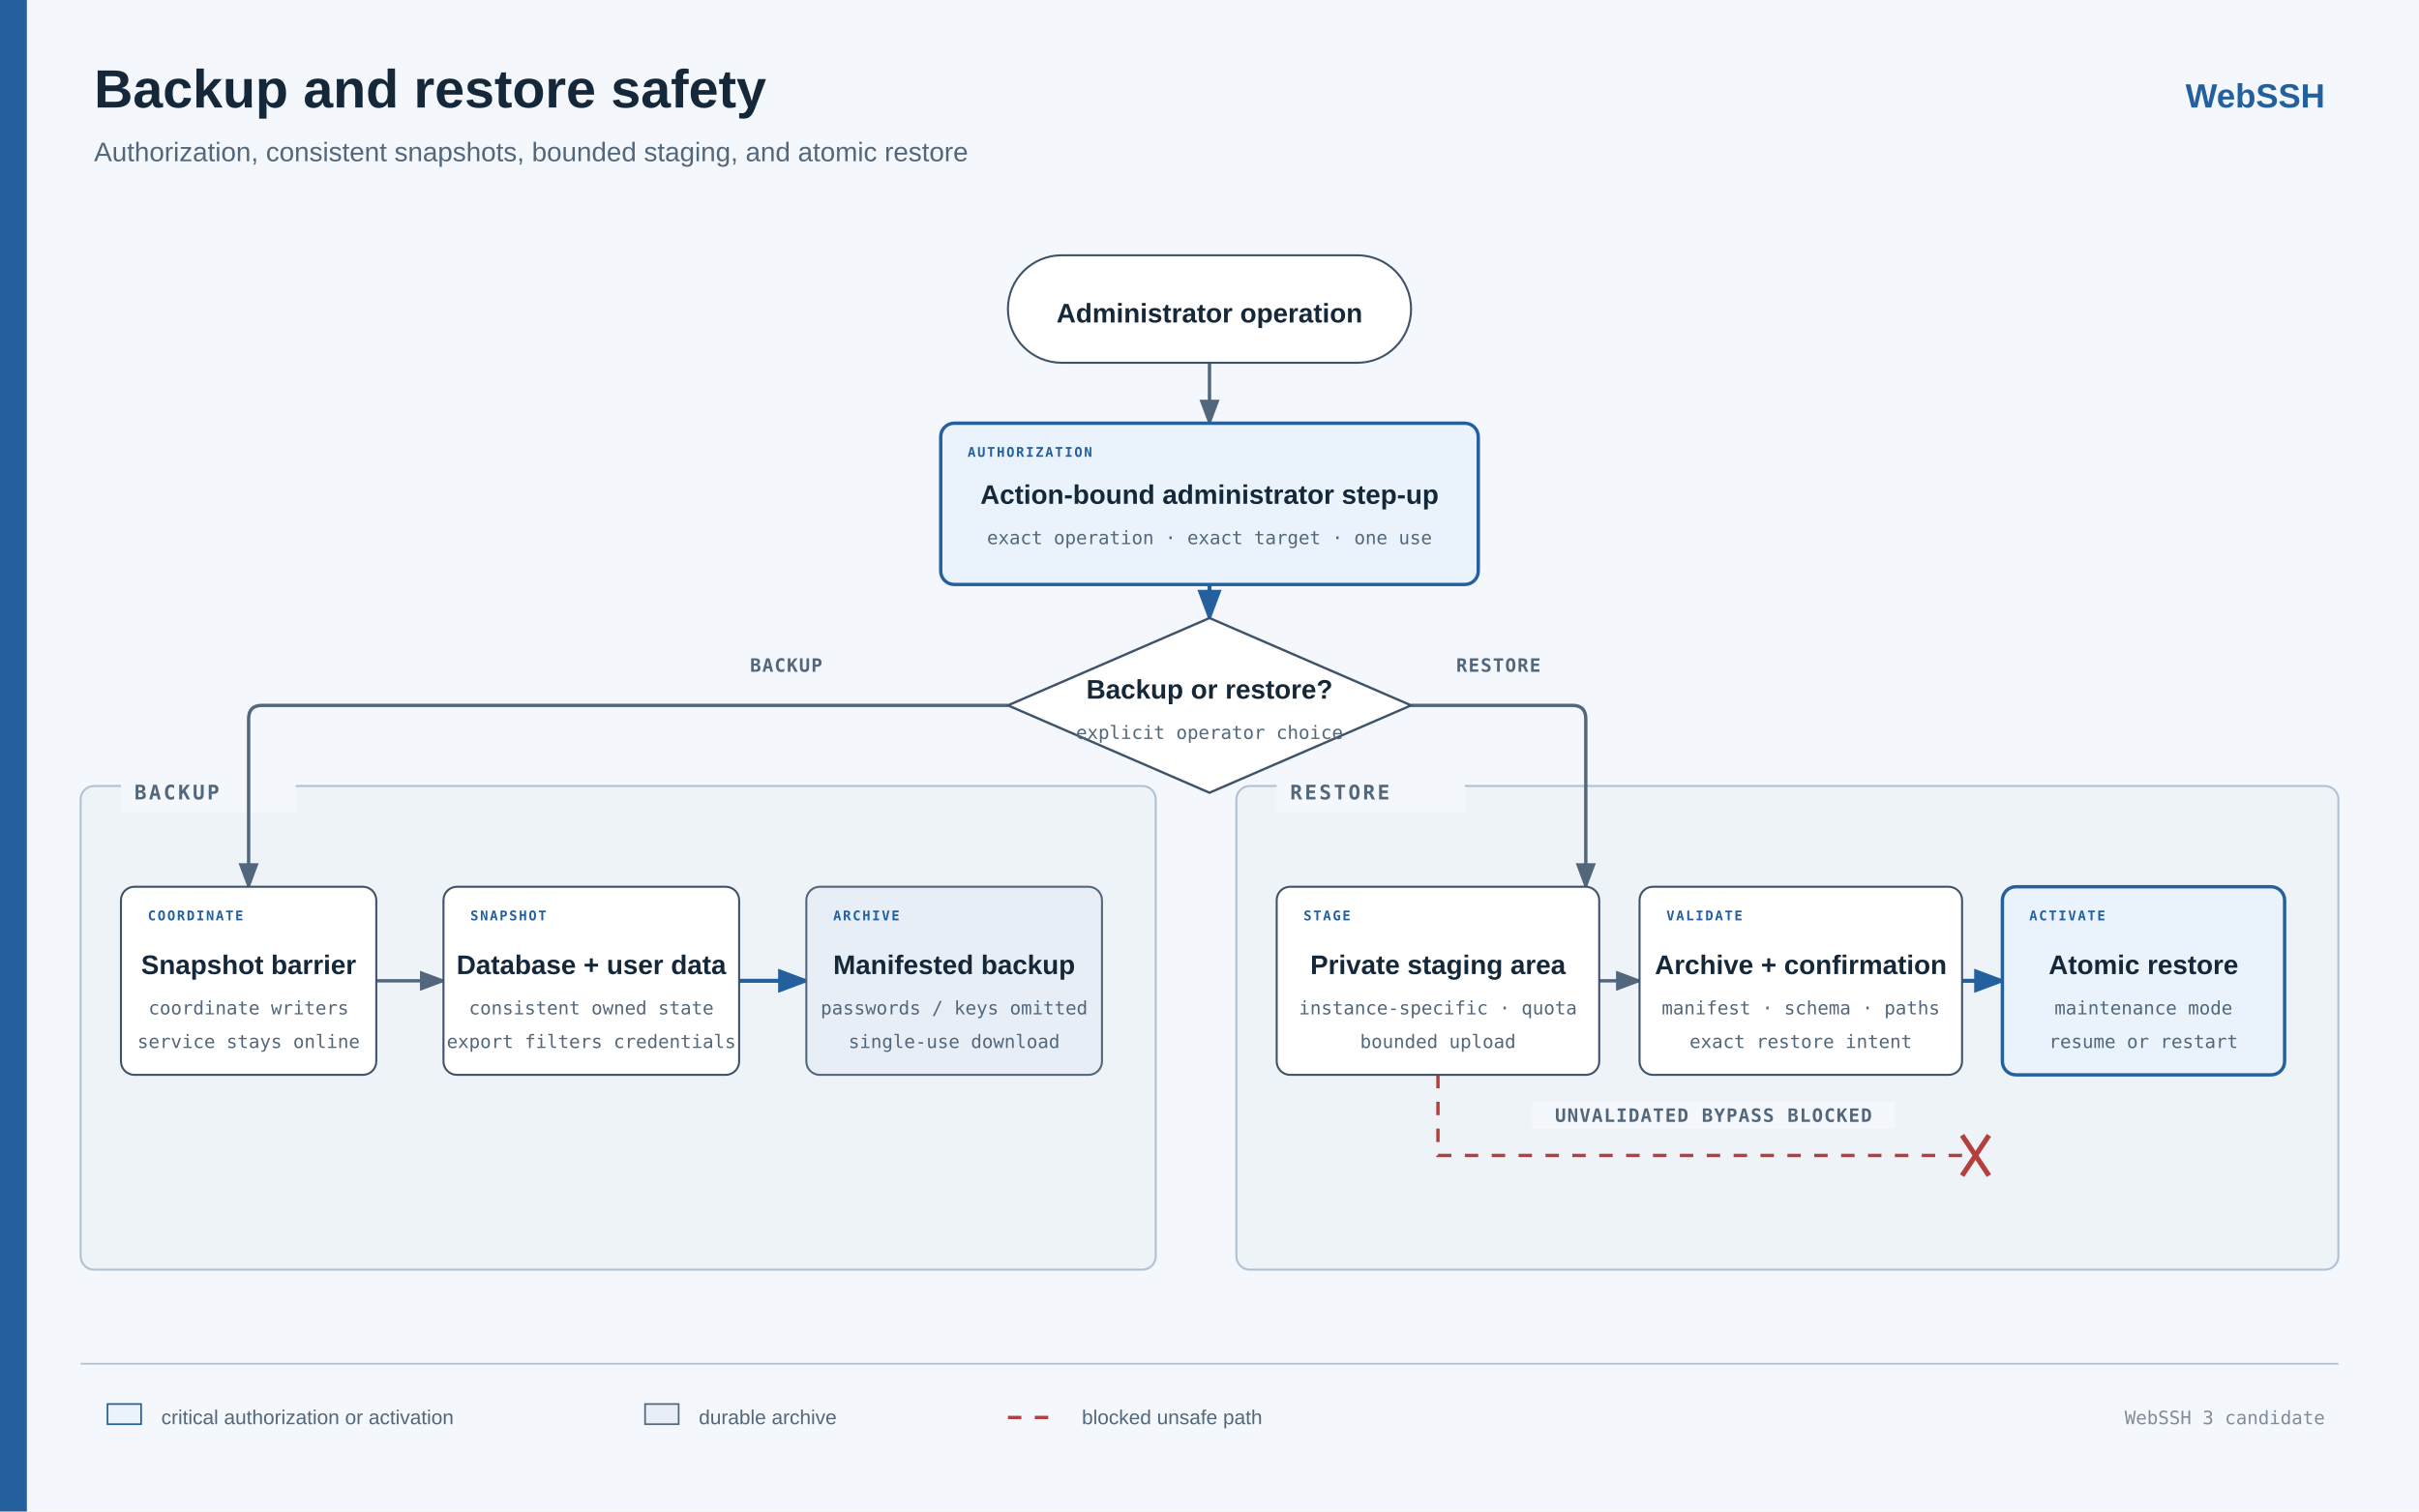
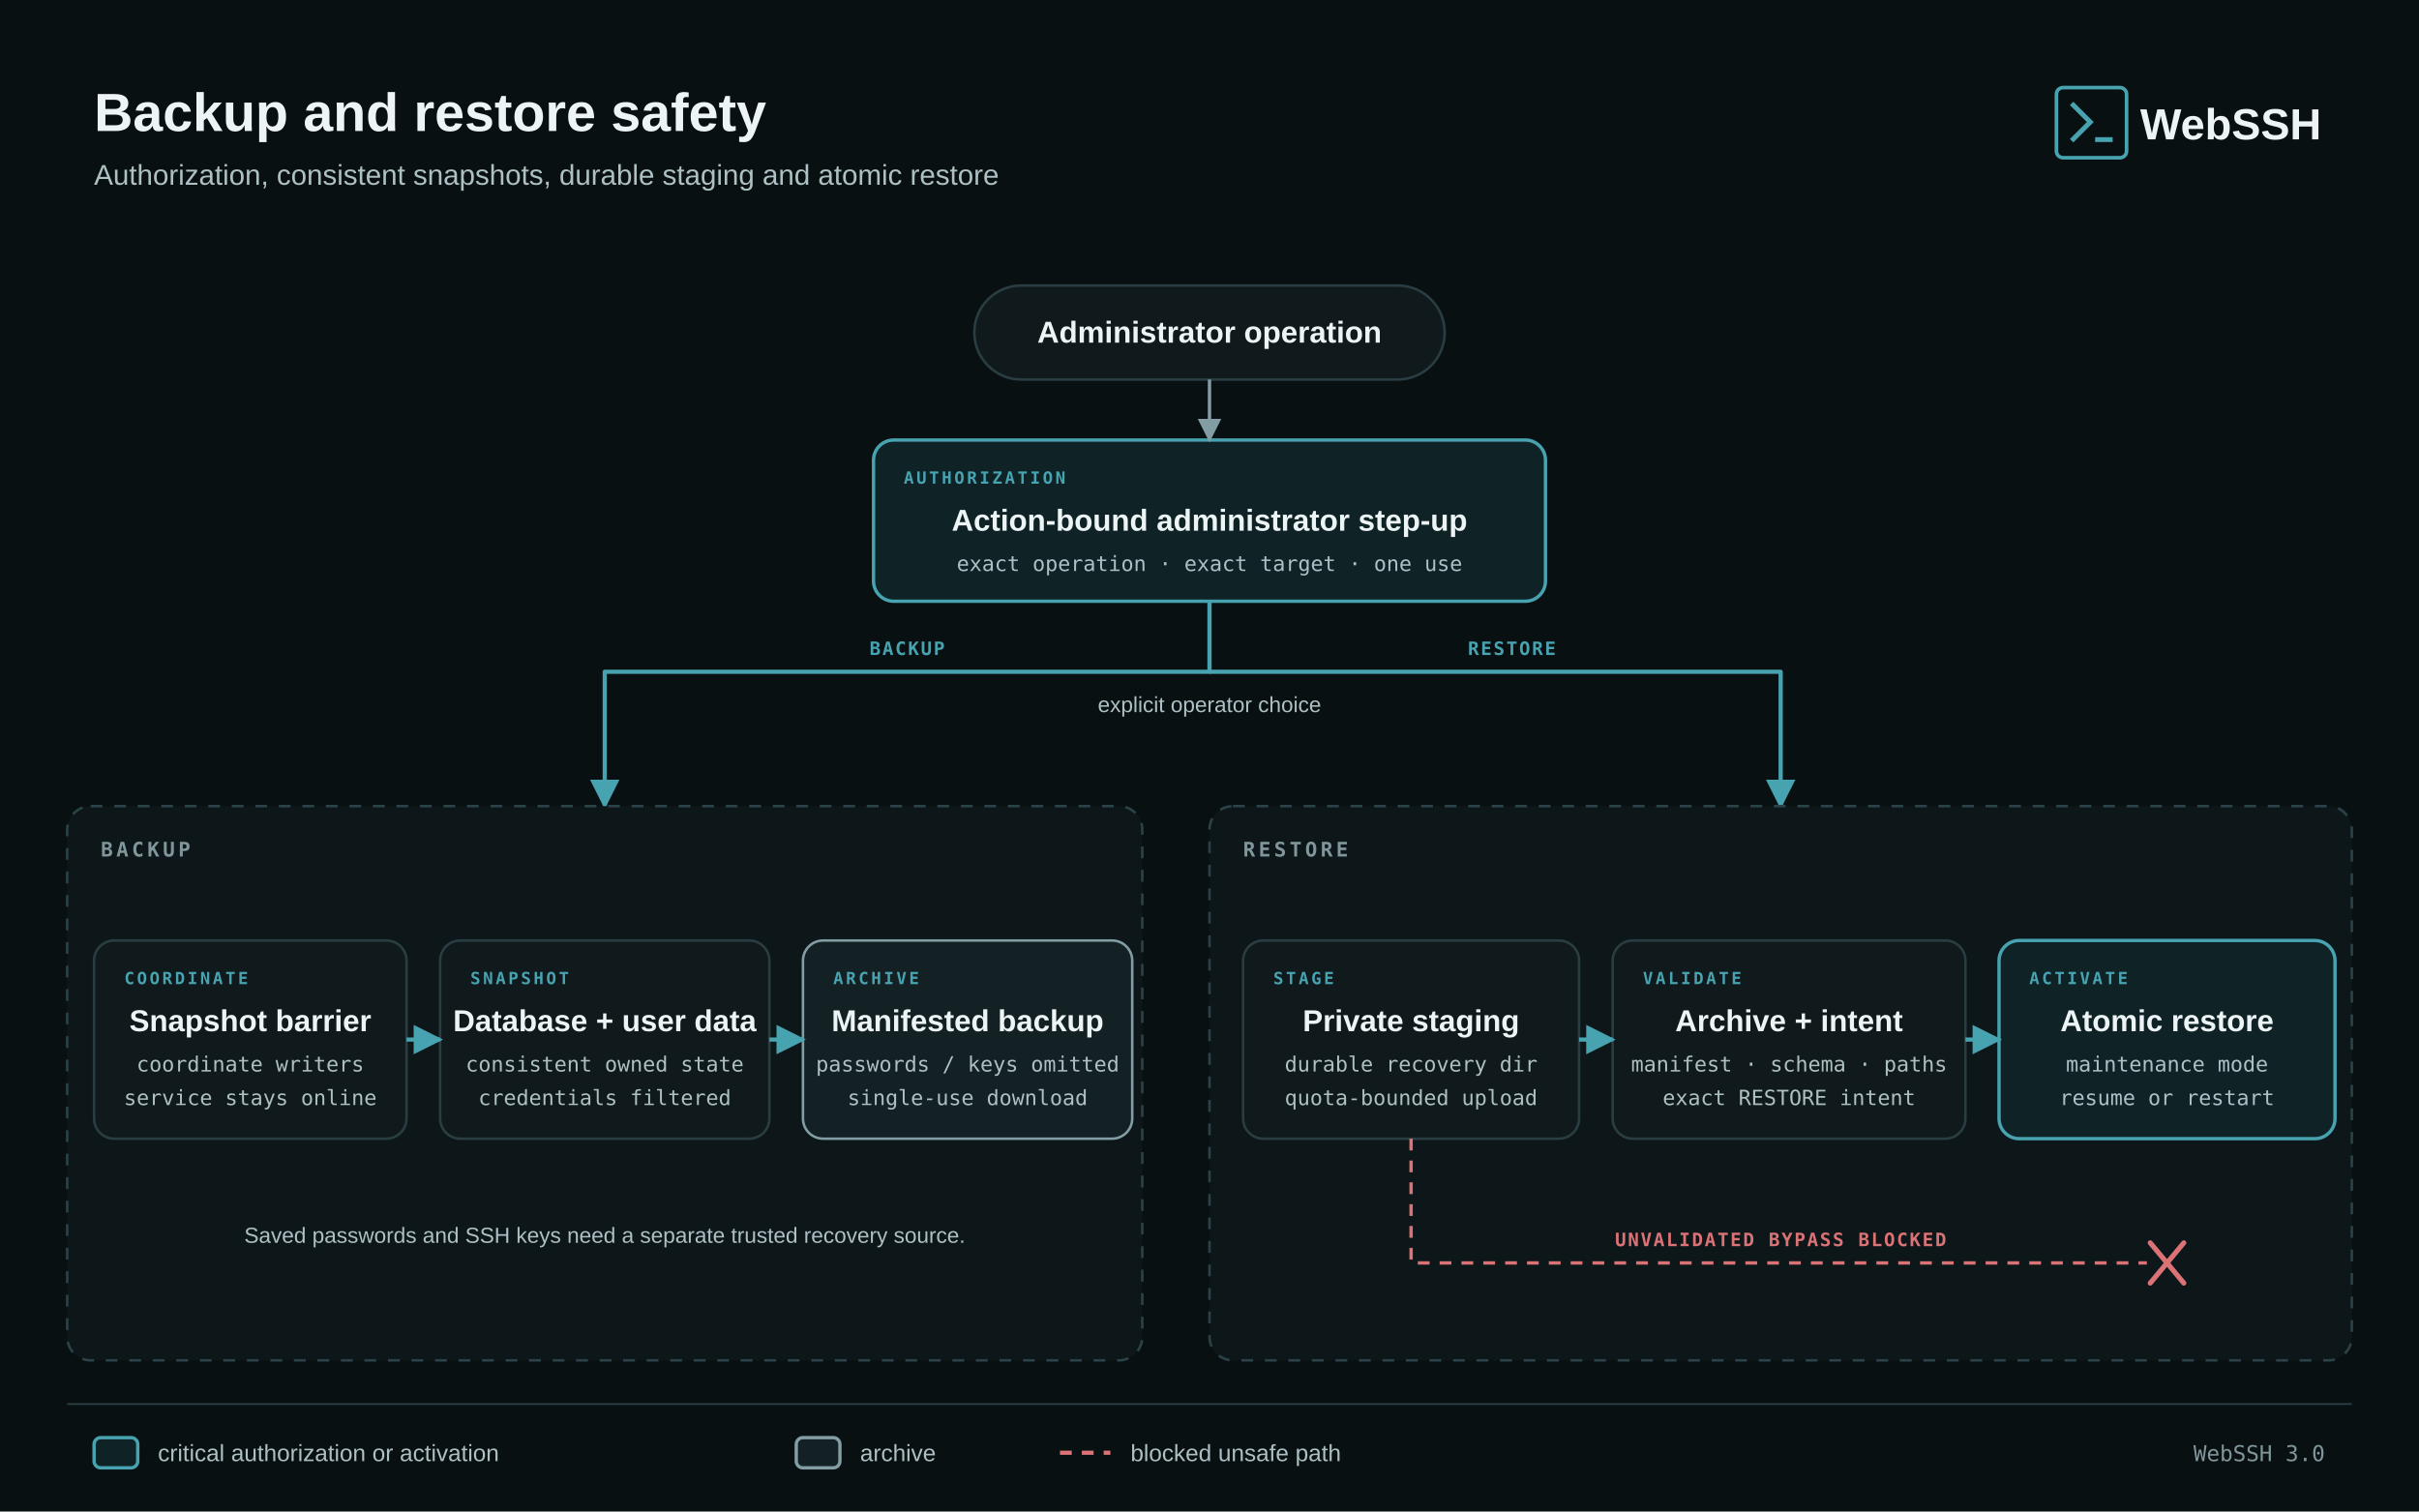
- <svg xmlns="http://www.w3.org/2000/svg" viewBox="0 0 1440 900" role="img" aria-labelledby="backup-restore-title backup-restore-desc">
+ <svg xmlns="http://www.w3.org/2000/svg" viewBox="0 0 1440 900" role="img" aria-labelledby="backup-restore-safety-title backup-restore-safety-desc">
  <defs>
    <style>
-       .title{font:700 32px "Segoe UI",Arial,sans-serif;fill:#15283a}.subtitle{font:16px "Segoe UI",Arial,sans-serif;fill:#52677b}.brand{font:700 20px "Segoe UI",Arial,sans-serif;fill:#245f9e}.band{fill:rgba(36,95,158,.025);stroke:#afc1d2;stroke-width:1.2}.band-label{font:600 12px "Cascadia Mono",Consolas,monospace;letter-spacing:.12em;fill:#52677b}.node{fill:#fff;stroke:#3e5368;stroke-width:1.2}.focal{fill:#eaf2fb;stroke:#245f9e;stroke-width:2}.store{fill:#e8eef5;stroke:#52677b;stroke-width:1.2}.decision{fill:#fff;stroke:#3e5368;stroke-width:1.4}.node-title{font:600 16px "Segoe UI",Arial,sans-serif;fill:#15283a}.node-sub{font:11px "Cascadia Mono",Consolas,monospace;fill:#52677b}.tag{font:600 8px "Cascadia Mono",Consolas,monospace;letter-spacing:.12em;fill:#245f9e}.flow{fill:none;stroke:#52677b;stroke-width:2;marker-end:url(#backup-arrow)}.accent{fill:none;stroke:#245f9e;stroke-width:2.4;marker-end:url(#backup-arrow-link)}.blocked{fill:none;stroke:#b43f3f;stroke-width:2;stroke-dasharray:8 8}.label{font:600 11px "Cascadia Mono",Consolas,monospace;letter-spacing:.06em;fill:#52677b}.legend{font:12px "Segoe UI",Arial,sans-serif;fill:#52677b}.source{font:11px "Cascadia Mono",Consolas,monospace;fill:#818c9b}
+       .title{font:700 32px "Segoe UI Variable Display","Segoe UI",Arial,sans-serif;fill:#edf4f5}
+       .subtitle{font:400 17px "Segoe UI",Arial,sans-serif;fill:#adc0c4}
+       .brand{font:700 26px "Segoe UI Variable Display","Segoe UI",Arial,sans-serif;fill:#edf4f5}
+       .zone{font:600 12px "Cascadia Mono",Consolas,monospace;letter-spacing:2px;fill:#80969b}
+       .eyebrow{font:600 10px "Cascadia Mono",Consolas,monospace;letter-spacing:1.5px}
+       .node{font:600 18px "Segoe UI",Arial,sans-serif;fill:#edf4f5}
+       .node-s{font:600 16px "Segoe UI",Arial,sans-serif;fill:#edf4f5}
+       .meta{font:400 12.5px "Cascadia Mono",Consolas,monospace;fill:#adc0c4}
+       .label{font:600 11px "Cascadia Mono",Consolas,monospace;letter-spacing:1px}
+       .note{font:400 13px "Segoe UI",Arial,sans-serif;fill:#adc0c4}
+       .legend{font:400 14px "Segoe UI",Arial,sans-serif;fill:#adc0c4}
+       .foot{font:400 13px "Cascadia Mono",Consolas,monospace;fill:#80969b}
    </style>
-     <marker id="backup-arrow" markerWidth="8" markerHeight="6" refX="7" refY="3" orient="auto">
-       <polygon points="0 0,8 3,0 6" fill="#52677b" />
+     <marker id="arrow-main" viewBox="0 0 10 10" refX="9" refY="5" markerWidth="7" markerHeight="7" orient="auto-start-reverse">
+       <path d="M0 0 L10 5 L0 10 z" fill="#48a3b1" />
    </marker>
-     <marker id="backup-arrow-link" markerWidth="8" markerHeight="6" refX="7" refY="3" orient="auto">
-       <polygon points="0 0,8 3,0 6" fill="#245f9e" />
+     <marker id="arrow-soft" viewBox="0 0 10 10" refX="9" refY="5" markerWidth="7" markerHeight="7" orient="auto-start-reverse">
+       <path d="M0 0 L10 5 L0 10 z" fill="#829da4" />
+     </marker>
+     <marker id="arrow-opt" viewBox="0 0 10 10" refX="9" refY="5" markerWidth="7" markerHeight="7" orient="auto-start-reverse">
+       <path d="M0 0 L10 5 L0 10 z" fill="#80969b" />
+     </marker>
+     <marker id="arrow-warn" viewBox="0 0 10 10" refX="9" refY="5" markerWidth="7" markerHeight="7" orient="auto-start-reverse">
+       <path d="M0 0 L10 5 L0 10 z" fill="#d4ad61" />
    </marker>
  </defs>
-   <rect width="1440" height="900" fill="#f4f7fb" />
-   <rect x="0" y="0" width="16" height="900" fill="#245f9e" />
-   <text class="title" x="56" y="64">Backup and restore safety</text>
-   <text class="subtitle" x="56" y="96">Authorization, consistent snapshots, bounded staging, and atomic restore</text>
-   <text class="brand" x="1384" y="64" text-anchor="end">WebSSH</text>
-   <rect class="band" x="48" y="468" width="640" height="288" rx="8" />
-   <rect x="72" y="460" width="104" height="24" fill="#f4f7fb" />
-   <text class="band-label" x="80" y="476">BACKUP</text>
-   <rect class="band" x="736" y="468" width="656" height="288" rx="8" />
-   <rect x="760" y="460" width="112" height="24" fill="#f4f7fb" />
-   <text class="band-label" x="768" y="476">RESTORE</text>
-   <line class="flow" x1="720" y1="216" x2="720" y2="252" />
-   <line class="accent" x1="720" y1="348" x2="720" y2="368" />
-   <path class="flow" d="M 600 420 H 156 Q 148 420 148 428 V 528" />
-   <rect x="436" y="388" width="64" height="16" fill="#f4f7fb" />
-   <text class="label" x="468" y="400" text-anchor="middle">BACKUP</text>
-   <path class="flow" d="M 840 420 H 936 Q 944 420 944 428 V 528" />
-   <rect x="856" y="388" width="72" height="16" fill="#f4f7fb" />
-   <text class="label" x="892" y="400" text-anchor="middle">RESTORE</text>
-   <line class="flow" x1="224" y1="584" x2="264" y2="584" />
-   <line class="accent" x1="440" y1="584" x2="480" y2="584" />
-   <line class="flow" x1="952" y1="584" x2="976" y2="584" />
-   <line class="accent" x1="1168" y1="584" x2="1192" y2="584" />
-   <path class="blocked" d="M 856 640 V 688 H 1176" />
-   <line x1="1168" y1="676" x2="1184" y2="700" stroke="#b43f3f" stroke-width="3" />
-   <line x1="1184" y1="676" x2="1168" y2="700" stroke="#b43f3f" stroke-width="3" />
-   <rect x="912" y="656" width="216" height="16" fill="#f4f7fb" />
-   <text class="label" x="1020" y="668" text-anchor="middle" fill="#b43f3f">UNVALIDATED BYPASS BLOCKED</text>
-   <rect class="node" x="600" y="152" width="240" height="64" rx="32" />
-   <text class="node-title" x="720" y="192" text-anchor="middle">Administrator operation</text>
-   <rect class="focal" x="560" y="252" width="320" height="96" rx="8" />
-   <text class="tag" x="576" y="272">AUTHORIZATION</text>
-   <text class="node-title" x="720" y="300" text-anchor="middle">Action-bound administrator step-up</text>
-   <text class="node-sub" x="720" y="324" text-anchor="middle">exact operation · exact target · one use</text>
-   <polygon class="decision" points="720,368 840,420 720,472 600,420" />
-   <text class="node-title" x="720" y="416" text-anchor="middle">Backup or restore?</text>
-   <text class="node-sub" x="720" y="440" text-anchor="middle">explicit operator choice</text>
-   <rect class="node" x="72" y="528" width="152" height="112" rx="8" />
-   <text class="tag" x="88" y="548">COORDINATE</text>
-   <text class="node-title" x="148" y="580" text-anchor="middle">Snapshot barrier</text>
-   <text class="node-sub" x="148" y="604" text-anchor="middle">coordinate writers</text>
-   <text class="node-sub" x="148" y="624" text-anchor="middle">service stays online</text>
-   <rect class="node" x="264" y="528" width="176" height="112" rx="8" />
-   <text class="tag" x="280" y="548">SNAPSHOT</text>
-   <text class="node-title" x="352" y="580" text-anchor="middle">Database + user data</text>
-   <text class="node-sub" x="352" y="604" text-anchor="middle">consistent owned state</text>
-   <text class="node-sub" x="352" y="624" text-anchor="middle">export filters credentials</text>
-   <rect class="store" x="480" y="528" width="176" height="112" rx="8" />
-   <text class="tag" x="496" y="548">ARCHIVE</text>
-   <text class="node-title" x="568" y="580" text-anchor="middle">Manifested backup</text>
-   <text class="node-sub" x="568" y="604" text-anchor="middle">passwords / keys omitted</text>
-   <text class="node-sub" x="568" y="624" text-anchor="middle">single-use download</text>
-   <rect class="node" x="760" y="528" width="192" height="112" rx="8" />
-   <text class="tag" x="776" y="548">STAGE</text>
-   <text class="node-title" x="856" y="580" text-anchor="middle">Private staging area</text>
-   <text class="node-sub" x="856" y="604" text-anchor="middle">instance-specific · quota</text>
-   <text class="node-sub" x="856" y="624" text-anchor="middle">bounded upload</text>
-   <rect class="node" x="976" y="528" width="192" height="112" rx="8" />
-   <text class="tag" x="992" y="548">VALIDATE</text>
-   <text class="node-title" x="1072" y="580" text-anchor="middle">Archive + confirmation</text>
-   <text class="node-sub" x="1072" y="604" text-anchor="middle">manifest · schema · paths</text>
-   <text class="node-sub" x="1072" y="624" text-anchor="middle">exact restore intent</text>
-   <rect class="focal" x="1192" y="528" width="168" height="112" rx="8" />
-   <text class="tag" x="1208" y="548">ACTIVATE</text>
-   <text class="node-title" x="1276" y="580" text-anchor="middle">Atomic restore</text>
-   <text class="node-sub" x="1276" y="604" text-anchor="middle">maintenance mode</text>
-   <text class="node-sub" x="1276" y="624" text-anchor="middle">resume or restart</text>
-   <line x1="48" y1="812" x2="1392" y2="812" stroke="#afc1d2" stroke-width="1" />
-   <rect x="64" y="836" width="20" height="12" fill="#eaf2fb" stroke="#245f9e" />
-   <text class="legend" x="96" y="848">critical authorization or activation</text>
-   <rect x="384" y="836" width="20" height="12" fill="#e8eef5" stroke="#52677b" />
-   <text class="legend" x="416" y="848">durable archive</text>
-   <line x1="600" y1="844" x2="632" y2="844" stroke="#b43f3f" stroke-width="2" stroke-dasharray="8 8" />
-   <text class="legend" x="644" y="848">blocked unsafe path</text>
-   <text class="source" x="1384" y="848" text-anchor="end">WebSSH 3 candidate</text>
+   <rect width="1440" height="900" fill="#091012" />
+   <text class="title" x="56" y="78">Backup and restore safety</text>
+   <text class="subtitle" x="56" y="110">Authorization, consistent snapshots, durable staging and atomic restore</text>
+   <g transform="translate(1222 50) scale(0.36)">
+     <rect x="6" y="6" width="116" height="116" rx="11" fill="#091012" stroke="#48a3b1" stroke-width="6" />
+     <path d="m34 35 28 28-28 28" stroke="#48a3b1" stroke-width="8" stroke-linecap="square" fill="none" />
+     <path d="M70 92h29" stroke="#48a3b1" stroke-width="8" />
+   </g>
+   <text class="brand" x="1274" y="83">WebSSH</text>
+   <rect x="580" y="170" width="280" height="56" rx="28" fill="#10191c" stroke="#2a3d42" stroke-width="1.5" />
+   <text class="node" x="720" y="204" text-anchor="middle">Administrator operation</text>
+   <rect x="520" y="262" width="400" height="96" rx="12" fill="#0f2327" stroke="#48a3b1" stroke-width="2" />
+   <text class="eyebrow" x="538" y="288" fill="#48a3b1">AUTHORIZATION</text>
+   <text class="node" x="720" y="316" text-anchor="middle">Action-bound administrator step-up</text>
+   <text class="meta" x="720" y="340" text-anchor="middle">exact operation · exact target · one use</text>
+   <path d="M720 226 V262" fill="none" stroke="#829da4" stroke-width="2" stroke-linejoin="round" marker-end="url(#arrow-soft)" />
+   <path d="M720 358 V400 H360 V480" fill="none" stroke="#48a3b1" stroke-width="2.5" stroke-linejoin="round" marker-end="url(#arrow-main)" />
+   <path d="M720 400 H1060 V480" fill="none" stroke="#48a3b1" stroke-width="2.5" stroke-linejoin="round" marker-end="url(#arrow-main)" />
+   <text class="label" x="540" y="390" fill="#48a3b1" text-anchor="middle">BACKUP</text>
+   <text class="label" x="900" y="390" fill="#48a3b1" text-anchor="middle">RESTORE</text>
+   <text class="note" x="720" y="424" text-anchor="middle">explicit operator choice</text>
+   <rect x="40" y="480" width="640" height="330" rx="14" fill="#0d171a" stroke="#2b4248" stroke-width="1.5" stroke-dasharray="7 7" />
+   <text class="zone" x="60" y="510">BACKUP</text>
+   <rect x="720" y="480" width="680" height="330" rx="14" fill="#0d171a" stroke="#2b4248" stroke-width="1.5" stroke-dasharray="7 7" />
+   <text class="zone" x="740" y="510">RESTORE</text>
+   <rect x="56" y="560" width="186" height="118" rx="12" fill="#10191c" stroke="#2a3d42" stroke-width="1.5" />
+   <text class="eyebrow" x="74" y="586" fill="#48a3b1">COORDINATE</text>
+   <text class="node" x="149" y="614" text-anchor="middle">Snapshot barrier</text>
+   <text class="meta" x="149" y="638" text-anchor="middle">coordinate writers</text>
+   <text class="meta" x="149" y="658" text-anchor="middle">service stays online</text>
+   <rect x="262" y="560" width="196" height="118" rx="12" fill="#10191c" stroke="#2a3d42" stroke-width="1.5" />
+   <text class="eyebrow" x="280" y="586" fill="#48a3b1">SNAPSHOT</text>
+   <text class="node" x="360" y="614" text-anchor="middle">Database + user data</text>
+   <text class="meta" x="360" y="638" text-anchor="middle">consistent owned state</text>
+   <text class="meta" x="360" y="658" text-anchor="middle">credentials filtered</text>
+   <rect x="478" y="560" width="196" height="118" rx="12" fill="#132024" stroke="#829da4" stroke-width="1.5" />
+   <text class="eyebrow" x="496" y="586" fill="#48a3b1">ARCHIVE</text>
+   <text class="node" x="576" y="614" text-anchor="middle">Manifested backup</text>
+   <text class="meta" x="576" y="638" text-anchor="middle">passwords / keys omitted</text>
+   <text class="meta" x="576" y="658" text-anchor="middle">single-use download</text>
+   <path d="M242 619 H262" fill="none" stroke="#48a3b1" stroke-width="2.5" stroke-linejoin="round" marker-end="url(#arrow-main)" />
+   <path d="M458 619 H478" fill="none" stroke="#48a3b1" stroke-width="2.5" stroke-linejoin="round" marker-end="url(#arrow-main)" />
+   <text class="note" x="360" y="740" text-anchor="middle">Saved passwords and SSH keys need a separate trusted recovery source.</text>
+   <rect x="740" y="560" width="200" height="118" rx="12" fill="#10191c" stroke="#2a3d42" stroke-width="1.5" />
+   <text class="eyebrow" x="758" y="586" fill="#48a3b1">STAGE</text>
+   <text class="node" x="840" y="614" text-anchor="middle">Private staging</text>
+   <text class="meta" x="840" y="638" text-anchor="middle">durable recovery dir</text>
+   <text class="meta" x="840" y="658" text-anchor="middle">quota-bounded upload</text>
+   <rect x="960" y="560" width="210" height="118" rx="12" fill="#10191c" stroke="#2a3d42" stroke-width="1.5" />
+   <text class="eyebrow" x="978" y="586" fill="#48a3b1">VALIDATE</text>
+   <text class="node" x="1065" y="614" text-anchor="middle">Archive + intent</text>
+   <text class="meta" x="1065" y="638" text-anchor="middle">manifest · schema · paths</text>
+   <text class="meta" x="1065" y="658" text-anchor="middle">exact RESTORE intent</text>
+   <rect x="1190" y="560" width="200" height="118" rx="12" fill="#0f2327" stroke="#48a3b1" stroke-width="2" />
+   <text class="eyebrow" x="1208" y="586" fill="#48a3b1">ACTIVATE</text>
+   <text class="node" x="1290" y="614" text-anchor="middle">Atomic restore</text>
+   <text class="meta" x="1290" y="638" text-anchor="middle">maintenance mode</text>
+   <text class="meta" x="1290" y="658" text-anchor="middle">resume or restart</text>
+   <path d="M940 619 H960" fill="none" stroke="#48a3b1" stroke-width="2.5" stroke-linejoin="round" marker-end="url(#arrow-main)" />
+   <path d="M1170 619 H1190" fill="none" stroke="#48a3b1" stroke-width="2.5" stroke-linejoin="round" marker-end="url(#arrow-main)" />
+   <path d="M840 678 V752 H1278" fill="none" stroke="#db7376" stroke-width="2" stroke-linejoin="round" stroke-dasharray="7 6" />
+   <path d="M1280 740 l20 24 M1300 740 l-20 24" stroke="#db7376" stroke-width="3" stroke-linecap="round" />
+   <text class="label" x="1060" y="742" fill="#db7376" text-anchor="middle">UNVALIDATED BYPASS BLOCKED</text>
+   <line x1="40" y1="836" x2="1400" y2="836" stroke="#2b4248" stroke-width="1" />
+   <rect x="56" y="856" width="26" height="18" rx="4" fill="#0f2327" stroke="#48a3b1" stroke-width="2" />
+   <text class="legend" x="94" y="870">critical authorization or activation</text>
+   <rect x="474" y="856" width="26" height="18" rx="4" fill="#132024" stroke="#829da4" stroke-width="2" />
+   <text class="legend" x="512" y="870">archive</text>
+   <line x1="631" y1="865" x2="661" y2="865" stroke="#db7376" stroke-width="2.5" stroke-dasharray="7 6" />
+   <text class="legend" x="673" y="870">blocked unsafe path</text>
+   <text class="foot" x="1384" y="870" text-anchor="end">WebSSH 3.0</text>
</svg>
